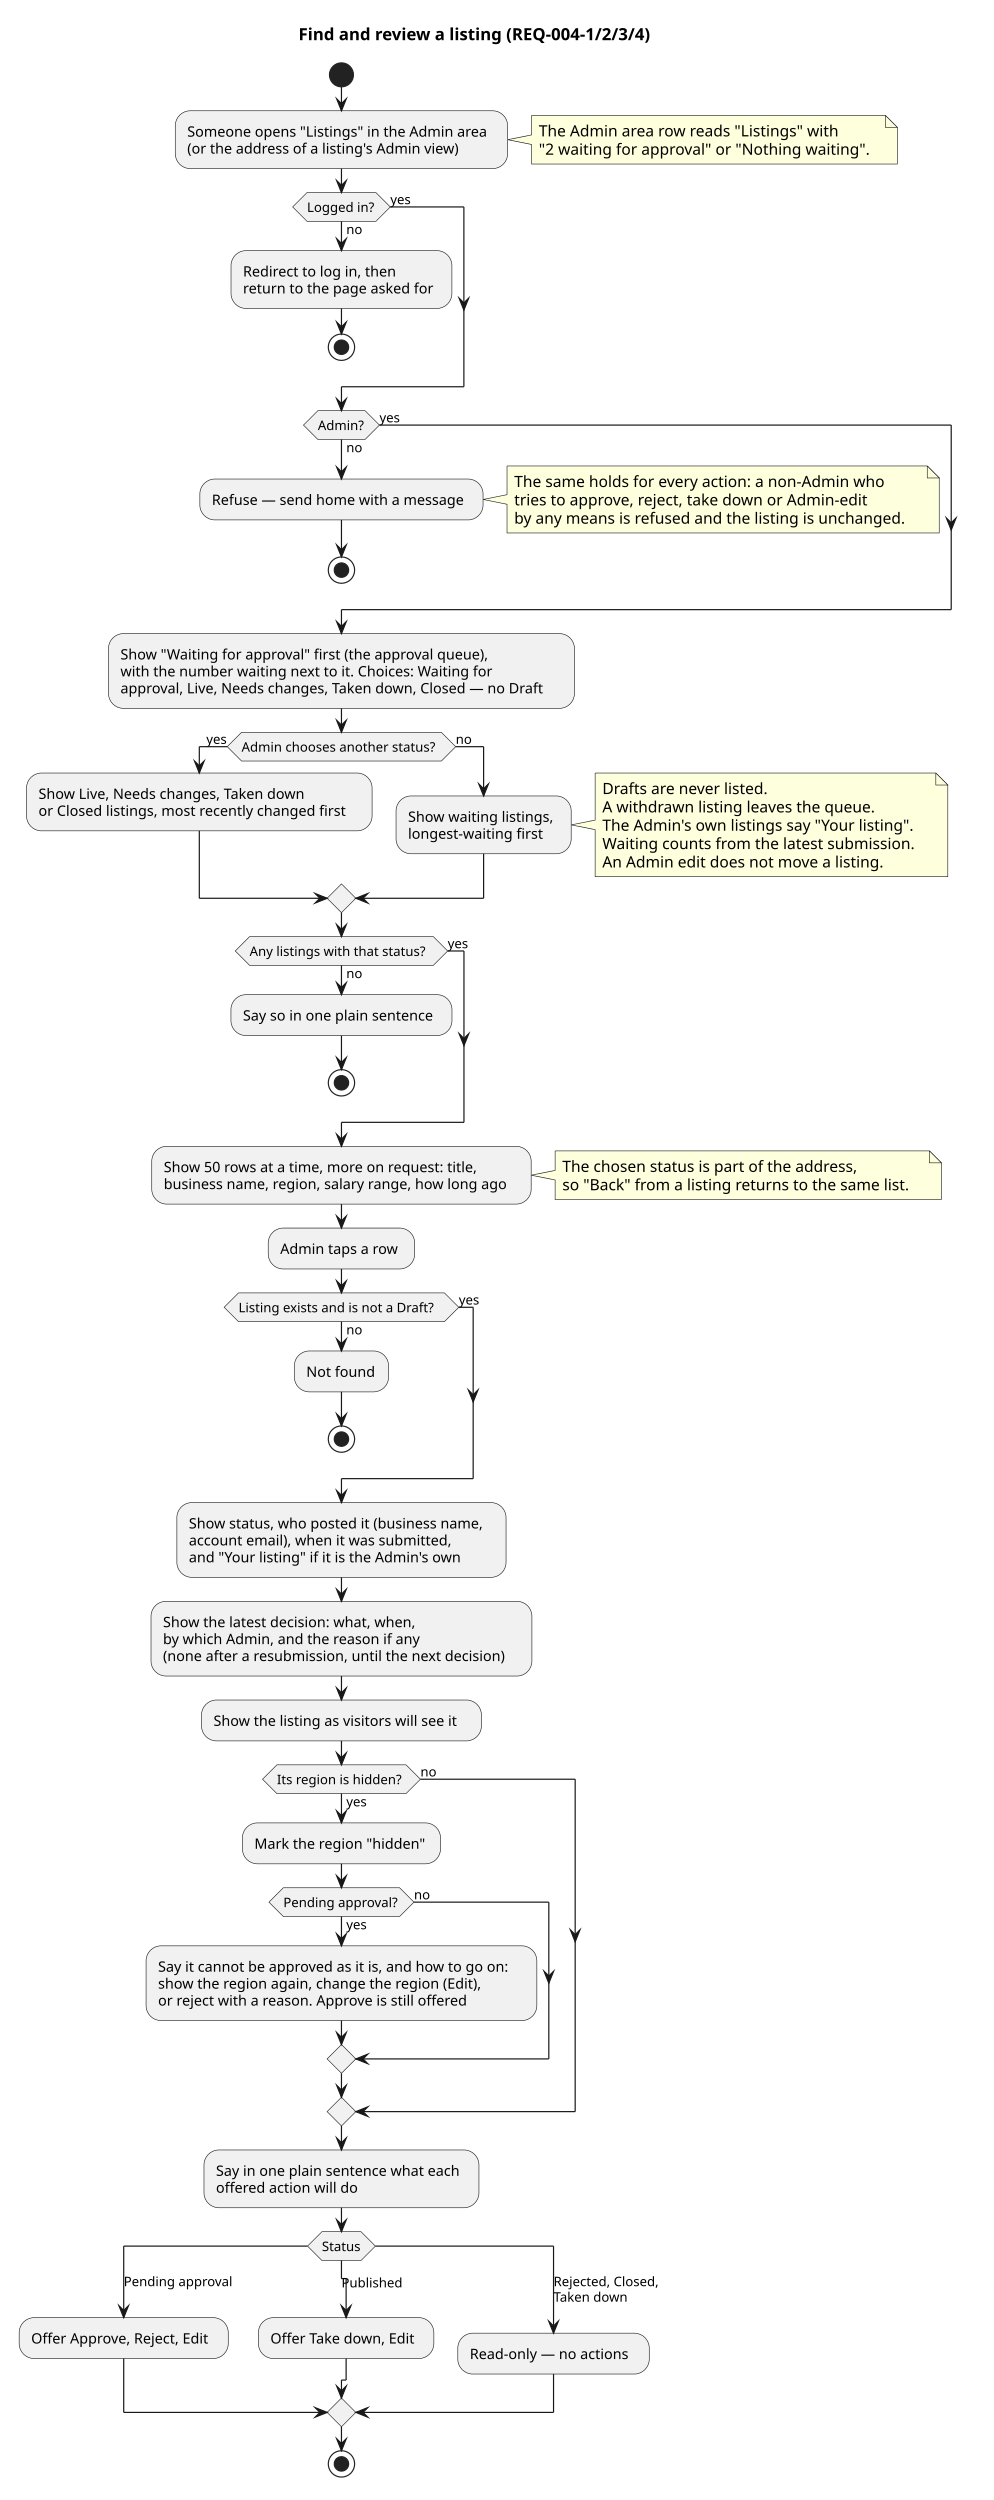
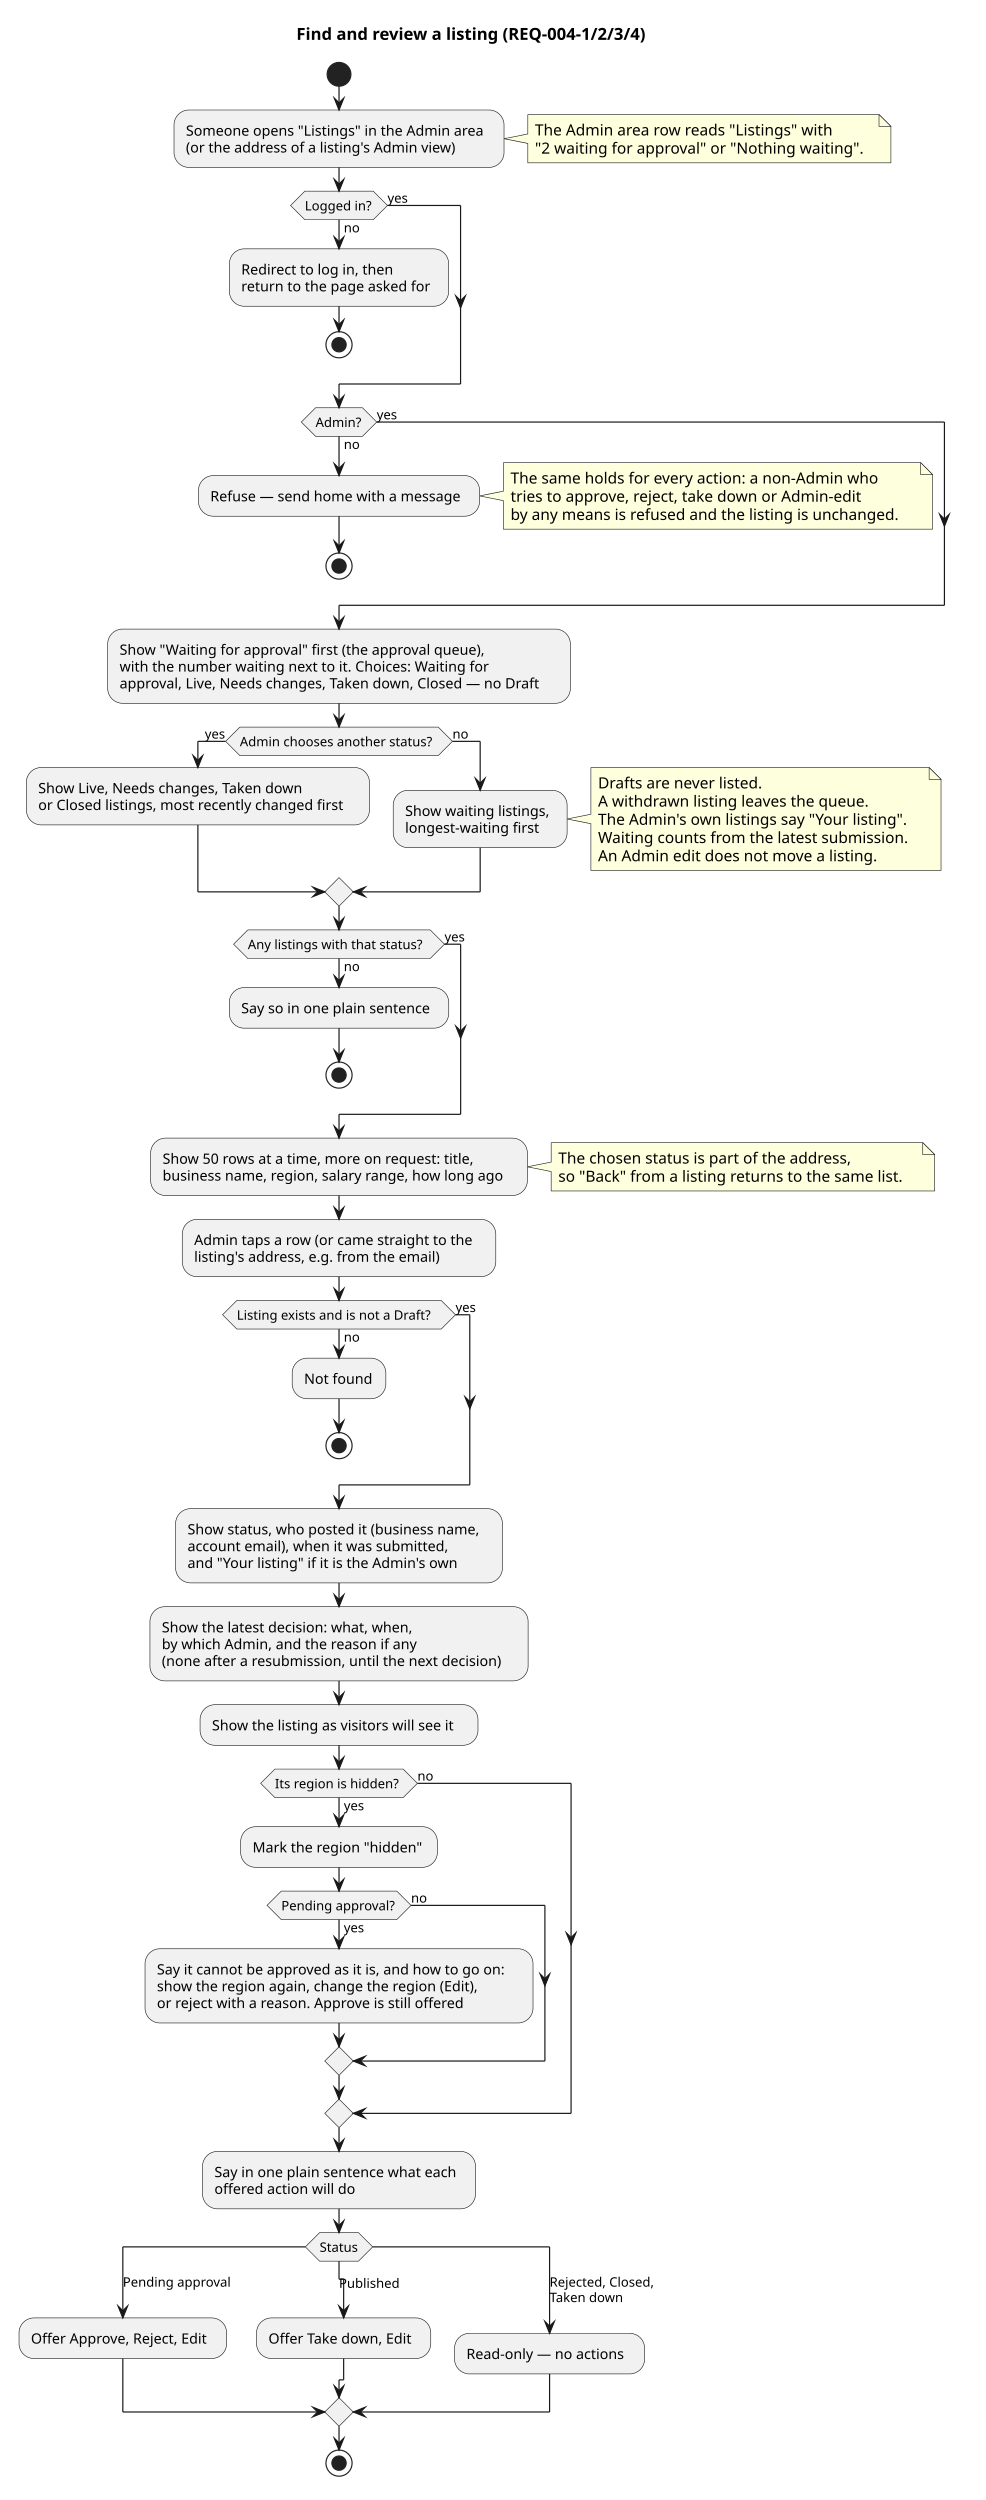
- <svg xmlns="http://www.w3.org/2000/svg" version="1.1" data-diagram-type="ACTIVITY" style="width:829px;height:2087px;background:#FFFFFF;" width="829px" height="2087px" viewBox="0 0 829 2087" zoomAndPan="magnify" preserveAspectRatio="none" contentStyleType="text/css">
+ <svg xmlns="http://www.w3.org/2000/svg" version="1.1" data-diagram-type="ACTIVITY" style="width:829px;height:2102px;background:#FFFFFF;" width="829px" height="2102px" viewBox="0 0 829 2102" zoomAndPan="magnify" preserveAspectRatio="none" contentStyleType="text/css">
  <defs />
  <g font-family="sans-serif" lengthAdjust="spacing">
    <g class="title" data-source-line="2">
      <text x="249.182" y="33.535" fill="#000" font-size="14" textLength="328.706" font-weight="700">Find and review a listing (REQ-004-1/2/3/4)</text>
    </g>
    <ellipse cx="285.05" cy="62.488" rx="10" ry="10" fill="#222" style="stroke:#222;stroke-width:1;" />
    <path d="M443.786,96.311 L443.786,112.621 L423.786,116.621 L443.786,120.621 L443.786,136.932 A0,0 0 0 0 443.786,136.932 L749.073,136.932 A0,0 0 0 0 749.073,136.932 L749.073,106.311 L739.073,96.311 L443.786,96.311 A0,0 0 0 0 443.786,96.311" style="stroke:#181818;stroke-width:0.5;" fill="#FEFFDD" />
    <path d="M739.073,96.311 L739.073,106.311 L749.073,106.311 L739.073,96.311" style="stroke:#181818;stroke-width:0.5;" fill="#FEFFDD" />
    <text x="449.786" y="113.879" fill="#000" font-size="13" textLength="259.27">The Admin area row reads "Listings" with</text>
    <text x="449.786" y="129.189" fill="#000" font-size="13" textLength="284.286">"2 waiting for approval" or "Nothing waiting".</text>
    <rect x="146.314" y="92.488" width="277.473" height="48.266" fill="#F1F1F1" style="stroke:#181818;stroke-width:0.5;" rx="12.5" ry="12.5" />
    <text x="156.314" y="114.09" fill="#000" font-size="12" textLength="257.473">Someone opens "Listings" in the Admin area</text>
    <text x="156.314" y="128.223" fill="#000" font-size="12" textLength="237.627">(or the address of a listing's Admin view)</text>
    <rect x="192.855" y="209.231" width="184.391" height="48.266" fill="#F1F1F1" style="stroke:#181818;stroke-width:0.5;" rx="12.5" ry="12.5" />
    <text x="202.855" y="230.833" fill="#000" font-size="12" textLength="133.676">Redirect to log in, then</text>
    <text x="202.855" y="244.966" fill="#000" font-size="12" textLength="164.391">return to the page asked for</text>
    <ellipse cx="285.05" cy="289.864" rx="11" ry="11" fill="none" style="stroke:#222;stroke-width:1;" />
    <ellipse cx="285.05" cy="289.864" rx="6" ry="6" fill="#222" style="stroke:#222;stroke-width:1;" />
    <polygon points="256.291,160.754,313.81,160.754,325.81,172.754,313.81,184.754,256.291,184.754,244.291,172.754,256.291,160.754" fill="#F1F1F1" style="stroke:#181818;stroke-width:0.5;stroke-linejoin:miter;stroke-miterlimit:10;" />
    <text x="289.05" y="195.389" fill="#000" font-size="11" textLength="13.583">no</text>
    <text x="256.291" y="176.911" fill="#000" font-size="11" textLength="57.519">Logged in?</text>
    <text x="325.81" y="170.434" fill="#000" font-size="11" textLength="17.483">yes</text>
    <path d="M423.261,388.999 L423.261,412.965 L403.261,416.965 L423.261,420.965 L423.261,444.931 A0,0 0 0 0 423.261,444.931 L784.07,444.931 A0,0 0 0 0 784.07,444.931 L784.07,398.999 L774.07,388.999 L423.261,388.999 A0,0 0 0 0 423.261,388.999" style="stroke:#181818;stroke-width:0.5;" fill="#FEFFDD" />
    <path d="M774.07,388.999 L774.07,398.999 L784.07,398.999 L774.07,388.999" style="stroke:#181818;stroke-width:0.5;" fill="#FEFFDD" />
    <text x="429.261" y="406.567" fill="#000" font-size="13" textLength="324.283">The same holds for every action: a non-Admin who</text>
    <text x="429.261" y="421.878" fill="#000" font-size="13" textLength="310.896">tries to approve, reject, take down or Admin-edit</text>
    <text x="429.261" y="437.188" fill="#000" font-size="13" textLength="339.809">by any means is refused and the listing is unchanged.</text>
    <rect x="166.839" y="399.898" width="236.422" height="34.133" fill="#F1F1F1" style="stroke:#181818;stroke-width:0.5;" rx="12.5" ry="12.5" />
    <text x="176.839" y="421.5" fill="#000" font-size="12" textLength="216.422">Refuse — send home with a message</text>
    <ellipse cx="285.05" cy="475.931" rx="11" ry="11" fill="none" style="stroke:#222;stroke-width:1;" />
    <ellipse cx="285.05" cy="475.931" rx="6" ry="6" fill="#222" style="stroke:#222;stroke-width:1;" />
    <polygon points="265.335,342.864,304.765,342.864,316.765,354.864,304.765,366.864,265.335,366.864,253.335,354.864,265.335,342.864" fill="#F1F1F1" style="stroke:#181818;stroke-width:0.5;stroke-linejoin:miter;stroke-miterlimit:10;" />
    <text x="289.05" y="377.499" fill="#000" font-size="11" textLength="13.583">no</text>
    <text x="265.335" y="359.021" fill="#000" font-size="11" textLength="39.429">Admin?</text>
    <text x="316.765" y="352.544" fill="#000" font-size="11" textLength="17.483">yes</text>
    <rect x="90.538" y="528.931" width="389.023" height="62.398" fill="#F1F1F1" style="stroke:#181818;stroke-width:0.5;" rx="12.5" ry="12.5" />
    <text x="100.538" y="550.532" fill="#000" font-size="12" textLength="316.09">Show "Waiting for approval" first (the approval queue),</text>
    <text x="100.538" y="564.665" fill="#000" font-size="12" textLength="323.789">with the number waiting next to it. Choices: Waiting for</text>
    <text x="100.538" y="578.798" fill="#000" font-size="12" textLength="369.023">approval, Live, Needs changes, Taken down, Closed — no Draft</text>
    <polygon points="201.669,611.329,368.431,611.329,380.431,623.329,368.431,635.329,201.669,635.329,189.669,623.329,201.669,611.329" fill="#F1F1F1" style="stroke:#181818;stroke-width:0.5;stroke-linejoin:miter;stroke-miterlimit:10;" />
    <text x="201.669" y="627.486" fill="#000" font-size="11" textLength="166.762">Admin chooses another status?</text>
    <text x="172.186" y="621.009" fill="#000" font-size="11" textLength="17.483">yes</text>
    <text x="380.431" y="621.009" fill="#000" font-size="11" textLength="13.583">no</text>
    <rect x="22.137" y="645.329" width="288.482" height="48.266" fill="#F1F1F1" style="stroke:#181818;stroke-width:0.5;" rx="12.5" ry="12.5" />
    <text x="32.137" y="666.931" fill="#000" font-size="12" textLength="230.707">Show Live, Needs changes, Taken down</text>
    <text x="32.137" y="681.063" fill="#000" font-size="12" textLength="268.482">or Closed listings, most recently changed first</text>
    <path d="M496.824,645.329 L496.824,684.605 L476.824,688.605 L496.824,692.605 L496.824,731.882 A0,0 0 0 0 496.824,731.882 L791.218,731.882 A0,0 0 0 0 791.218,731.882 L791.218,655.329 L781.218,645.329 L496.824,645.329 A0,0 0 0 0 496.824,645.329" style="stroke:#181818;stroke-width:0.5;" fill="#FEFFDD" />
    <path d="M781.218,645.329 L781.218,655.329 L791.218,655.329 L781.218,645.329" style="stroke:#181818;stroke-width:0.5;" fill="#FEFFDD" />
    <text x="502.824" y="662.897" fill="#000" font-size="13" textLength="143.73">Drafts are never listed.</text>
    <text x="502.824" y="678.208" fill="#000" font-size="13" textLength="235.809">A withdrawn listing leaves the queue.</text>
    <text x="502.824" y="693.519" fill="#000" font-size="13" textLength="273.394">The Admin's own listings say "Your listing".</text>
    <text x="502.824" y="708.829" fill="#000" font-size="13" textLength="270.563">Waiting counts from the latest submission.</text>
    <text x="502.824" y="724.14" fill="#000" font-size="13" textLength="246.264">An Admin edit does not move a listing.</text>
    <rect x="330.619" y="664.473" width="146.205" height="48.266" fill="#F1F1F1" style="stroke:#181818;stroke-width:0.5;" rx="12.5" ry="12.5" />
    <text x="340.619" y="686.074" fill="#000" font-size="12" textLength="126.205">Show waiting listings,</text>
    <text x="340.619" y="700.207" fill="#000" font-size="12" textLength="119.426">longest-waiting first</text>
    <polygon points="285.05,737.882,297.05,749.882,285.05,761.882,273.05,749.882,285.05,737.882" fill="#F1F1F1" style="stroke:#181818;stroke-width:0.5;stroke-linejoin:miter;stroke-miterlimit:10;" />
    <rect x="192.79" y="830.359" width="184.52" height="34.133" fill="#F1F1F1" style="stroke:#181818;stroke-width:0.5;" rx="12.5" ry="12.5" />
    <text x="202.79" y="851.961" fill="#000" font-size="12" textLength="164.52">Say so in one plain sentence</text>
    <ellipse cx="285.05" cy="903.926" rx="11" ry="11" fill="none" style="stroke:#222;stroke-width:1;" />
    <ellipse cx="285.05" cy="903.926" rx="6" ry="6" fill="#222" style="stroke:#222;stroke-width:1;" />
    <polygon points="208.375,781.882,361.725,781.882,373.725,793.882,361.725,805.882,208.375,805.882,196.375,793.882,208.375,781.882" fill="#F1F1F1" style="stroke:#181818;stroke-width:0.5;stroke-linejoin:miter;stroke-miterlimit:10;" />
    <text x="289.05" y="816.517" fill="#000" font-size="11" textLength="13.583">no</text>
    <text x="208.375" y="798.039" fill="#000" font-size="11" textLength="153.35">Any listings with that status?</text>
    <text x="373.725" y="791.562" fill="#000" font-size="11" textLength="17.483">yes</text>
    <path d="M463.418,960.748 L463.418,977.059 L443.418,981.059 L463.418,985.059 L463.418,1001.369 A0,0 0 0 0 463.418,1001.369 L785.843,1001.369 A0,0 0 0 0 785.843,1001.369 L785.843,970.748 L775.843,960.748 L463.418,960.748 A0,0 0 0 0 463.418,960.748" style="stroke:#181818;stroke-width:0.5;" fill="#FEFFDD" />
    <path d="M775.843,960.748 L775.843,970.748 L785.843,970.748 L775.843,960.748" style="stroke:#181818;stroke-width:0.5;" fill="#FEFFDD" />
    <text x="469.418" y="978.316" fill="#000" font-size="13" textLength="257.537">The chosen status is part of the address,</text>
    <text x="469.418" y="993.627" fill="#000" font-size="13" textLength="301.425">so "Back" from a listing returns to the same list.</text>
    <rect x="126.682" y="956.926" width="316.736" height="48.266" fill="#F1F1F1" style="stroke:#181818;stroke-width:0.5;" rx="12.5" ry="12.5" />
    <text x="136.682" y="978.527" fill="#000" font-size="12" textLength="273.973">Show 50 rows at a time, more on request: title,</text>
    <text x="136.682" y="992.66" fill="#000" font-size="12" textLength="296.736">business name, region, salary range, how long ago</text>
-     <rect x="223.909" y="1025.191" width="122.281" height="34.133" fill="#F1F1F1" style="stroke:#181818;stroke-width:0.5;" rx="12.5" ry="12.5" />
-     <text x="233.909" y="1046.793" fill="#000" font-size="12" textLength="102.281">Admin taps a row</text>
-     <rect x="245.674" y="1127.802" width="78.752" height="34.133" fill="#F1F1F1" style="stroke:#181818;stroke-width:0.5;" rx="12.5" ry="12.5" />
-     <text x="255.674" y="1149.403" fill="#000" font-size="12" textLength="58.752">Not found</text>
-     <ellipse cx="285.05" cy="1201.368" rx="11" ry="11" fill="none" style="stroke:#222;stroke-width:1;" />
-     <ellipse cx="285.05" cy="1201.368" rx="6" ry="6" fill="#222" style="stroke:#222;stroke-width:1;" />
-     <polygon points="199.102,1079.324,370.998,1079.324,382.998,1091.324,370.998,1103.324,199.102,1103.324,187.102,1091.324,199.102,1079.324" fill="#F1F1F1" style="stroke:#181818;stroke-width:0.5;stroke-linejoin:miter;stroke-miterlimit:10;" />
-     <text x="289.05" y="1113.959" fill="#000" font-size="11" textLength="13.583">no</text>
-     <text x="199.102" y="1095.481" fill="#000" font-size="11" textLength="171.896">Listing exists and is not a Draft?</text>
-     <text x="382.998" y="1089.004" fill="#000" font-size="11" textLength="17.483">yes</text>
-     <rect x="147.653" y="1254.368" width="274.795" height="62.398" fill="#F1F1F1" style="stroke:#181818;stroke-width:0.5;" rx="12.5" ry="12.5" />
-     <text x="157.653" y="1275.97" fill="#000" font-size="12" textLength="254.795">Show status, who posted it (business name,</text>
-     <text x="157.653" y="1290.103" fill="#000" font-size="12" textLength="227.385">account email), when it was submitted,</text>
-     <text x="157.653" y="1304.235" fill="#000" font-size="12" textLength="239.039">and "Your listing" if it is the Admin's own</text>
-     <rect x="126.067" y="1336.767" width="317.967" height="62.398" fill="#F1F1F1" style="stroke:#181818;stroke-width:0.5;" rx="12.5" ry="12.5" />
-     <text x="136.067" y="1358.368" fill="#000" font-size="12" textLength="218.291">Show the latest decision: what, when,</text>
-     <text x="136.067" y="1372.501" fill="#000" font-size="12" textLength="223.535">by which Admin, and the reason if any</text>
-     <text x="136.067" y="1386.634" fill="#000" font-size="12" textLength="297.967">(none after a resubmission, until the next decision)</text>
-     <rect x="168.219" y="1419.165" width="233.662" height="34.133" fill="#F1F1F1" style="stroke:#181818;stroke-width:0.5;" rx="12.5" ry="12.5" />
-     <text x="178.219" y="1440.767" fill="#000" font-size="12" textLength="213.662">Show the listing as visitors will see it</text>
-     <rect x="202.359" y="1521.775" width="165.383" height="34.133" fill="#F1F1F1" style="stroke:#181818;stroke-width:0.5;" rx="12.5" ry="12.5" />
-     <text x="212.359" y="1543.377" fill="#000" font-size="12" textLength="145.383">Mark the region "hidden"</text>
-     <rect x="121.945" y="1624.386" width="326.211" height="62.398" fill="#F1F1F1" style="stroke:#181818;stroke-width:0.5;" rx="12.5" ry="12.5" />
-     <text x="131.945" y="1645.987" fill="#000" font-size="12" textLength="306.211">Say it cannot be approved as it is, and how to go on:</text>
-     <text x="131.945" y="1660.12" fill="#000" font-size="12" textLength="279.633">show the region again, change the region (Edit),</text>
-     <text x="131.945" y="1674.253" fill="#000" font-size="12" textLength="270.645">or reject with a reason. Approve is still offered</text>
-     <polygon points="236.514,1575.908,333.586,1575.908,345.586,1587.908,333.586,1599.908,236.514,1599.908,224.514,1587.908,236.514,1575.908" fill="#F1F1F1" style="stroke:#181818;stroke-width:0.5;stroke-linejoin:miter;stroke-miterlimit:10;" />
-     <text x="289.05" y="1610.543" fill="#000" font-size="11" textLength="17.483">yes</text>
-     <text x="236.514" y="1592.065" fill="#000" font-size="11" textLength="97.072">Pending approval?</text>
-     <text x="345.586" y="1585.588" fill="#000" font-size="11" textLength="13.583">no</text>
-     <polygon points="285.05,1706.784,297.05,1718.784,285.05,1730.784,273.05,1718.784,285.05,1706.784" fill="#F1F1F1" style="stroke:#181818;stroke-width:0.5;stroke-linejoin:miter;stroke-miterlimit:10;" />
-     <polygon points="231.14,1473.298,338.96,1473.298,350.96,1485.298,338.96,1497.298,231.14,1497.298,219.14,1485.298,231.14,1473.298" fill="#F1F1F1" style="stroke:#181818;stroke-width:0.5;stroke-linejoin:miter;stroke-miterlimit:10;" />
-     <text x="289.05" y="1507.933" fill="#000" font-size="11" textLength="17.483">yes</text>
-     <text x="231.14" y="1489.455" fill="#000" font-size="11" textLength="107.819">Its region is hidden?</text>
-     <text x="350.96" y="1482.978" fill="#000" font-size="11" textLength="13.583">no</text>
-     <polygon points="285.05,1750.784,297.05,1762.784,285.05,1774.784,273.05,1762.784,285.05,1750.784" fill="#F1F1F1" style="stroke:#181818;stroke-width:0.5;stroke-linejoin:miter;stroke-miterlimit:10;" />
-     <rect x="170.279" y="1794.784" width="229.543" height="48.266" fill="#F1F1F1" style="stroke:#181818;stroke-width:0.5;" rx="12.5" ry="12.5" />
-     <text x="180.279" y="1816.386" fill="#000" font-size="12" textLength="209.543">Say in one plain sentence what each</text>
-     <text x="180.279" y="1830.519" fill="#000" font-size="12" textLength="123.545">offered action will do</text>
-     <polygon points="268.719,1863.05,301.381,1863.05,313.381,1875.05,301.381,1887.05,268.719,1887.05,256.719,1875.05,268.719,1863.05" fill="#F1F1F1" style="stroke:#181818;stroke-width:0.5;stroke-linejoin:miter;stroke-miterlimit:10;" />
-     <text x="268.719" y="1879.207" fill="#000" font-size="11" textLength="32.662">Status</text>
-     <rect x="16" y="1934.78" width="174.547" height="34.133" fill="#F1F1F1" style="stroke:#181818;stroke-width:0.5;" rx="12.5" ry="12.5" />
-     <text x="26" y="1956.382" fill="#000" font-size="12" textLength="154.547">Offer Approve, Reject, Edit</text>
-     <rect x="215.705" y="1934.78" width="146.475" height="34.133" fill="#F1F1F1" style="stroke:#181818;stroke-width:0.5;" rx="12.5" ry="12.5" />
-     <text x="225.705" y="1956.382" fill="#000" font-size="12" textLength="126.475">Offer Take down, Edit</text>
-     <rect x="382.179" y="1947.735" width="159.828" height="34.133" fill="#F1F1F1" style="stroke:#181818;stroke-width:0.5;" rx="12.5" ry="12.5" />
-     <text x="392.179" y="1969.337" fill="#000" font-size="12" textLength="139.828">Read-only — no actions</text>
-     <polygon points="285.05,2001.868,285.05,2001.868,297.05,2013.868,285.05,2025.868,285.05,2025.868,273.05,2013.868,285.05,2001.868" fill="#F1F1F1" style="stroke:#181818;stroke-width:0.5;stroke-linejoin:miter;stroke-miterlimit:10;" />
-     <ellipse cx="285.05" cy="2056.868" rx="11" ry="11" fill="none" style="stroke:#222;stroke-width:1;" />
-     <ellipse cx="285.05" cy="2056.868" rx="6" ry="6" fill="#222" style="stroke:#222;stroke-width:1;" />
+     <rect x="153.24" y="1025.191" width="263.621" height="48.266" fill="#F1F1F1" style="stroke:#181818;stroke-width:0.5;" rx="12.5" ry="12.5" />
+     <text x="163.24" y="1046.793" fill="#000" font-size="12" textLength="243.621">Admin taps a row (or came straight to the</text>
+     <text x="163.24" y="1060.926" fill="#000" font-size="12" textLength="216.785">listing's address, e.g. from the email)</text>
+     <rect x="245.674" y="1141.935" width="78.752" height="34.133" fill="#F1F1F1" style="stroke:#181818;stroke-width:0.5;" rx="12.5" ry="12.5" />
+     <text x="255.674" y="1163.536" fill="#000" font-size="12" textLength="58.752">Not found</text>
+     <ellipse cx="285.05" cy="1215.501" rx="11" ry="11" fill="none" style="stroke:#222;stroke-width:1;" />
+     <ellipse cx="285.05" cy="1215.501" rx="6" ry="6" fill="#222" style="stroke:#222;stroke-width:1;" />
+     <polygon points="199.102,1093.457,370.998,1093.457,382.998,1105.457,370.998,1117.457,199.102,1117.457,187.102,1105.457,199.102,1093.457" fill="#F1F1F1" style="stroke:#181818;stroke-width:0.5;stroke-linejoin:miter;stroke-miterlimit:10;" />
+     <text x="289.05" y="1128.092" fill="#000" font-size="11" textLength="13.583">no</text>
+     <text x="199.102" y="1109.614" fill="#000" font-size="11" textLength="171.896">Listing exists and is not a Draft?</text>
+     <text x="382.998" y="1103.137" fill="#000" font-size="11" textLength="17.483">yes</text>
+     <rect x="147.653" y="1268.501" width="274.795" height="62.398" fill="#F1F1F1" style="stroke:#181818;stroke-width:0.5;" rx="12.5" ry="12.5" />
+     <text x="157.653" y="1290.103" fill="#000" font-size="12" textLength="254.795">Show status, who posted it (business name,</text>
+     <text x="157.653" y="1304.235" fill="#000" font-size="12" textLength="227.385">account email), when it was submitted,</text>
+     <text x="157.653" y="1318.368" fill="#000" font-size="12" textLength="239.039">and "Your listing" if it is the Admin's own</text>
+     <rect x="126.067" y="1350.899" width="317.967" height="62.398" fill="#F1F1F1" style="stroke:#181818;stroke-width:0.5;" rx="12.5" ry="12.5" />
+     <text x="136.067" y="1372.501" fill="#000" font-size="12" textLength="218.291">Show the latest decision: what, when,</text>
+     <text x="136.067" y="1386.634" fill="#000" font-size="12" textLength="223.535">by which Admin, and the reason if any</text>
+     <text x="136.067" y="1400.767" fill="#000" font-size="12" textLength="297.967">(none after a resubmission, until the next decision)</text>
+     <rect x="168.219" y="1433.298" width="233.662" height="34.133" fill="#F1F1F1" style="stroke:#181818;stroke-width:0.5;" rx="12.5" ry="12.5" />
+     <text x="178.219" y="1454.899" fill="#000" font-size="12" textLength="213.662">Show the listing as visitors will see it</text>
+     <rect x="202.359" y="1535.908" width="165.383" height="34.133" fill="#F1F1F1" style="stroke:#181818;stroke-width:0.5;" rx="12.5" ry="12.5" />
+     <text x="212.359" y="1557.51" fill="#000" font-size="12" textLength="145.383">Mark the region "hidden"</text>
+     <rect x="121.945" y="1638.519" width="326.211" height="62.398" fill="#F1F1F1" style="stroke:#181818;stroke-width:0.5;" rx="12.5" ry="12.5" />
+     <text x="131.945" y="1660.12" fill="#000" font-size="12" textLength="306.211">Say it cannot be approved as it is, and how to go on:</text>
+     <text x="131.945" y="1674.253" fill="#000" font-size="12" textLength="279.633">show the region again, change the region (Edit),</text>
+     <text x="131.945" y="1688.386" fill="#000" font-size="12" textLength="270.645">or reject with a reason. Approve is still offered</text>
+     <polygon points="236.514,1590.041,333.586,1590.041,345.586,1602.041,333.586,1614.041,236.514,1614.041,224.514,1602.041,236.514,1590.041" fill="#F1F1F1" style="stroke:#181818;stroke-width:0.5;stroke-linejoin:miter;stroke-miterlimit:10;" />
+     <text x="289.05" y="1624.676" fill="#000" font-size="11" textLength="17.483">yes</text>
+     <text x="236.514" y="1606.198" fill="#000" font-size="11" textLength="97.072">Pending approval?</text>
+     <text x="345.586" y="1599.721" fill="#000" font-size="11" textLength="13.583">no</text>
+     <polygon points="285.05,1720.917,297.05,1732.917,285.05,1744.917,273.05,1732.917,285.05,1720.917" fill="#F1F1F1" style="stroke:#181818;stroke-width:0.5;stroke-linejoin:miter;stroke-miterlimit:10;" />
+     <polygon points="231.14,1487.431,338.96,1487.431,350.96,1499.431,338.96,1511.431,231.14,1511.431,219.14,1499.431,231.14,1487.431" fill="#F1F1F1" style="stroke:#181818;stroke-width:0.5;stroke-linejoin:miter;stroke-miterlimit:10;" />
+     <text x="289.05" y="1522.065" fill="#000" font-size="11" textLength="17.483">yes</text>
+     <text x="231.14" y="1503.588" fill="#000" font-size="11" textLength="107.819">Its region is hidden?</text>
+     <text x="350.96" y="1497.11" fill="#000" font-size="11" textLength="13.583">no</text>
+     <polygon points="285.05,1764.917,297.05,1776.917,285.05,1788.917,273.05,1776.917,285.05,1764.917" fill="#F1F1F1" style="stroke:#181818;stroke-width:0.5;stroke-linejoin:miter;stroke-miterlimit:10;" />
+     <rect x="170.279" y="1808.917" width="229.543" height="48.266" fill="#F1F1F1" style="stroke:#181818;stroke-width:0.5;" rx="12.5" ry="12.5" />
+     <text x="180.279" y="1830.519" fill="#000" font-size="12" textLength="209.543">Say in one plain sentence what each</text>
+     <text x="180.279" y="1844.651" fill="#000" font-size="12" textLength="123.545">offered action will do</text>
+     <polygon points="268.719,1877.183,301.381,1877.183,313.381,1889.183,301.381,1901.183,268.719,1901.183,256.719,1889.183,268.719,1877.183" fill="#F1F1F1" style="stroke:#181818;stroke-width:0.5;stroke-linejoin:miter;stroke-miterlimit:10;" />
+     <text x="268.719" y="1893.34" fill="#000" font-size="11" textLength="32.662">Status</text>
+     <rect x="16" y="1948.913" width="174.547" height="34.133" fill="#F1F1F1" style="stroke:#181818;stroke-width:0.5;" rx="12.5" ry="12.5" />
+     <text x="26" y="1970.515" fill="#000" font-size="12" textLength="154.547">Offer Approve, Reject, Edit</text>
+     <rect x="215.705" y="1948.913" width="146.475" height="34.133" fill="#F1F1F1" style="stroke:#181818;stroke-width:0.5;" rx="12.5" ry="12.5" />
+     <text x="225.705" y="1970.515" fill="#000" font-size="12" textLength="126.475">Offer Take down, Edit</text>
+     <rect x="382.179" y="1961.868" width="159.828" height="34.133" fill="#F1F1F1" style="stroke:#181818;stroke-width:0.5;" rx="12.5" ry="12.5" />
+     <text x="392.179" y="1983.47" fill="#000" font-size="12" textLength="139.828">Read-only — no actions</text>
+     <polygon points="285.05,2016.001,285.05,2016.001,297.05,2028.001,285.05,2040.001,285.05,2040.001,273.05,2028.001,285.05,2016.001" fill="#F1F1F1" style="stroke:#181818;stroke-width:0.5;stroke-linejoin:miter;stroke-miterlimit:10;" />
+     <ellipse cx="285.05" cy="2071.001" rx="11" ry="11" fill="none" style="stroke:#222;stroke-width:1;" />
+     <ellipse cx="285.05" cy="2071.001" rx="6" ry="6" fill="#222" style="stroke:#222;stroke-width:1;" />
    <line x1="285.05" y1="72.488" x2="285.05" y2="92.488" style="stroke:#181818;stroke-width:1;" />
    <polygon points="281.05,82.488,285.05,92.488,289.05,82.488,285.05,86.488" fill="#181818" style="stroke:#181818;stroke-width:1;stroke-linejoin:miter;stroke-miterlimit:10;" />
    <line x1="285.05" y1="257.497" x2="285.05" y2="278.864" style="stroke:#181818;stroke-width:1;" />
    <polygon points="281.05,268.864,285.05,278.864,289.05,268.864,285.05,272.864" fill="#181818" style="stroke:#181818;stroke-width:1;stroke-linejoin:miter;stroke-miterlimit:10;" />
    <line x1="285.05" y1="184.754" x2="285.05" y2="209.231" style="stroke:#181818;stroke-width:1;" />
    <polygon points="281.05,199.231,285.05,209.231,289.05,199.231,285.05,203.231" fill="#181818" style="stroke:#181818;stroke-width:1;stroke-linejoin:miter;stroke-miterlimit:10;" />
    <line x1="325.81" y1="172.754" x2="387.245" y2="172.754" style="stroke:#181818;stroke-width:1;" />
    <polygon points="383.245,248.864,387.245,258.864,391.245,248.864,387.245,252.864" fill="#181818" style="stroke:#181818;stroke-width:1;stroke-linejoin:miter;stroke-miterlimit:10;" />
    <line x1="387.245" y1="172.754" x2="387.245" y2="322.864" style="stroke:#181818;stroke-width:1;" />
    <line x1="387.245" y1="322.864" x2="285.05" y2="322.864" style="stroke:#181818;stroke-width:1;" />
    <line x1="285.05" y1="322.864" x2="285.05" y2="342.864" style="stroke:#181818;stroke-width:1;" />
    <polygon points="281.05,332.864,285.05,342.864,289.05,332.864,285.05,336.864" fill="#181818" style="stroke:#181818;stroke-width:1;stroke-linejoin:miter;stroke-miterlimit:10;" />
    <line x1="285.05" y1="140.754" x2="285.05" y2="160.754" style="stroke:#181818;stroke-width:1;" />
    <polygon points="281.05,150.754,285.05,160.754,289.05,150.754,285.05,154.754" fill="#181818" style="stroke:#181818;stroke-width:1;stroke-linejoin:miter;stroke-miterlimit:10;" />
    <line x1="285.05" y1="434.031" x2="285.05" y2="464.931" style="stroke:#181818;stroke-width:1;" />
    <polygon points="281.05,454.931,285.05,464.931,289.05,454.931,285.05,458.931" fill="#181818" style="stroke:#181818;stroke-width:1;stroke-linejoin:miter;stroke-miterlimit:10;" />
    <line x1="285.05" y1="366.864" x2="285.05" y2="399.898" style="stroke:#181818;stroke-width:1;" />
    <polygon points="281.05,389.898,285.05,399.898,289.05,389.898,285.05,393.898" fill="#181818" style="stroke:#181818;stroke-width:1;stroke-linejoin:miter;stroke-miterlimit:10;" />
    <line x1="316.765" y1="354.864" x2="794.07" y2="354.864" style="stroke:#181818;stroke-width:1;" />
    <polygon points="790.07,432.465,794.07,442.465,798.07,432.465,794.07,436.465" fill="#181818" style="stroke:#181818;stroke-width:1;stroke-linejoin:miter;stroke-miterlimit:10;" />
    <line x1="794.07" y1="354.864" x2="794.07" y2="508.931" style="stroke:#181818;stroke-width:1;" />
    <line x1="794.07" y1="508.931" x2="285.05" y2="508.931" style="stroke:#181818;stroke-width:1;" />
    <line x1="285.05" y1="508.931" x2="285.05" y2="528.931" style="stroke:#181818;stroke-width:1;" />
    <polygon points="281.05,518.931,285.05,528.931,289.05,518.931,285.05,522.931" fill="#181818" style="stroke:#181818;stroke-width:1;stroke-linejoin:miter;stroke-miterlimit:10;" />
    <line x1="189.669" y1="623.329" x2="166.378" y2="623.329" style="stroke:#181818;stroke-width:1;" />
    <line x1="166.378" y1="623.329" x2="166.378" y2="645.329" style="stroke:#181818;stroke-width:1;" />
    <polygon points="162.378,635.329,166.378,645.329,170.378,635.329,166.378,639.329" fill="#181818" style="stroke:#181818;stroke-width:1;stroke-linejoin:miter;stroke-miterlimit:10;" />
    <line x1="380.431" y1="623.329" x2="403.722" y2="623.329" style="stroke:#181818;stroke-width:1;" />
    <line x1="403.722" y1="623.329" x2="403.722" y2="664.473" style="stroke:#181818;stroke-width:1;" />
    <polygon points="399.722,654.473,403.722,664.473,407.722,654.473,403.722,658.473" fill="#181818" style="stroke:#181818;stroke-width:1;stroke-linejoin:miter;stroke-miterlimit:10;" />
    <line x1="166.378" y1="693.595" x2="166.378" y2="749.882" style="stroke:#181818;stroke-width:1;" />
    <line x1="166.378" y1="749.882" x2="273.05" y2="749.882" style="stroke:#181818;stroke-width:1;" />
    <polygon points="263.05,745.882,273.05,749.882,263.05,753.882,267.05,749.882" fill="#181818" style="stroke:#181818;stroke-width:1;stroke-linejoin:miter;stroke-miterlimit:10;" />
    <line x1="403.722" y1="712.738" x2="403.722" y2="749.882" style="stroke:#181818;stroke-width:1;" />
    <line x1="403.722" y1="749.882" x2="297.05" y2="749.882" style="stroke:#181818;stroke-width:1;" />
    <polygon points="307.05,745.882,297.05,749.882,307.05,753.882,303.05,749.882" fill="#181818" style="stroke:#181818;stroke-width:1;stroke-linejoin:miter;stroke-miterlimit:10;" />
    <line x1="285.05" y1="591.329" x2="285.05" y2="611.329" style="stroke:#181818;stroke-width:1;" />
    <polygon points="281.05,601.329,285.05,611.329,289.05,601.329,285.05,605.329" fill="#181818" style="stroke:#181818;stroke-width:1;stroke-linejoin:miter;stroke-miterlimit:10;" />
    <line x1="285.05" y1="864.492" x2="285.05" y2="892.926" style="stroke:#181818;stroke-width:1;" />
    <polygon points="281.05,882.926,285.05,892.926,289.05,882.926,285.05,886.926" fill="#181818" style="stroke:#181818;stroke-width:1;stroke-linejoin:miter;stroke-miterlimit:10;" />
    <line x1="285.05" y1="805.882" x2="285.05" y2="830.359" style="stroke:#181818;stroke-width:1;" />
    <polygon points="281.05,820.359,285.05,830.359,289.05,820.359,285.05,824.359" fill="#181818" style="stroke:#181818;stroke-width:1;stroke-linejoin:miter;stroke-miterlimit:10;" />
    <line x1="373.725" y1="793.882" x2="387.31" y2="793.882" style="stroke:#181818;stroke-width:1;" />
    <polygon points="383.31,862.926,387.31,872.926,391.31,862.926,387.31,866.926" fill="#181818" style="stroke:#181818;stroke-width:1;stroke-linejoin:miter;stroke-miterlimit:10;" />
    <line x1="387.31" y1="793.882" x2="387.31" y2="936.926" style="stroke:#181818;stroke-width:1;" />
    <line x1="387.31" y1="936.926" x2="285.05" y2="936.926" style="stroke:#181818;stroke-width:1;" />
    <line x1="285.05" y1="936.926" x2="285.05" y2="956.926" style="stroke:#181818;stroke-width:1;" />
    <polygon points="281.05,946.926,285.05,956.926,289.05,946.926,285.05,950.926" fill="#181818" style="stroke:#181818;stroke-width:1;stroke-linejoin:miter;stroke-miterlimit:10;" />
    <line x1="285.05" y1="761.882" x2="285.05" y2="781.882" style="stroke:#181818;stroke-width:1;" />
    <polygon points="281.05,771.882,285.05,781.882,289.05,771.882,285.05,775.882" fill="#181818" style="stroke:#181818;stroke-width:1;stroke-linejoin:miter;stroke-miterlimit:10;" />
    <line x1="285.05" y1="1005.191" x2="285.05" y2="1025.191" style="stroke:#181818;stroke-width:1;" />
    <polygon points="281.05,1015.191,285.05,1025.191,289.05,1015.191,285.05,1019.191" fill="#181818" style="stroke:#181818;stroke-width:1;stroke-linejoin:miter;stroke-miterlimit:10;" />
-     <line x1="285.05" y1="1161.935" x2="285.05" y2="1190.368" style="stroke:#181818;stroke-width:1;" />
-     <polygon points="281.05,1180.368,285.05,1190.368,289.05,1180.368,285.05,1184.368" fill="#181818" style="stroke:#181818;stroke-width:1;stroke-linejoin:miter;stroke-miterlimit:10;" />
-     <line x1="285.05" y1="1103.324" x2="285.05" y2="1127.802" style="stroke:#181818;stroke-width:1;" />
-     <polygon points="281.05,1117.802,285.05,1127.802,289.05,1117.802,285.05,1121.802" fill="#181818" style="stroke:#181818;stroke-width:1;stroke-linejoin:miter;stroke-miterlimit:10;" />
-     <line x1="382.998" y1="1091.324" x2="394.998" y2="1091.324" style="stroke:#181818;stroke-width:1;" />
-     <polygon points="390.998,1160.368,394.998,1170.368,398.998,1160.368,394.998,1164.368" fill="#181818" style="stroke:#181818;stroke-width:1;stroke-linejoin:miter;stroke-miterlimit:10;" />
-     <line x1="394.998" y1="1091.324" x2="394.998" y2="1234.368" style="stroke:#181818;stroke-width:1;" />
-     <line x1="394.998" y1="1234.368" x2="285.05" y2="1234.368" style="stroke:#181818;stroke-width:1;" />
-     <line x1="285.05" y1="1234.368" x2="285.05" y2="1254.368" style="stroke:#181818;stroke-width:1;" />
-     <polygon points="281.05,1244.368,285.05,1254.368,289.05,1244.368,285.05,1248.368" fill="#181818" style="stroke:#181818;stroke-width:1;stroke-linejoin:miter;stroke-miterlimit:10;" />
-     <line x1="285.05" y1="1059.324" x2="285.05" y2="1079.324" style="stroke:#181818;stroke-width:1;" />
-     <polygon points="281.05,1069.324,285.05,1079.324,289.05,1069.324,285.05,1073.324" fill="#181818" style="stroke:#181818;stroke-width:1;stroke-linejoin:miter;stroke-miterlimit:10;" />
-     <line x1="285.05" y1="1316.767" x2="285.05" y2="1336.767" style="stroke:#181818;stroke-width:1;" />
-     <polygon points="281.05,1326.767,285.05,1336.767,289.05,1326.767,285.05,1330.767" fill="#181818" style="stroke:#181818;stroke-width:1;stroke-linejoin:miter;stroke-miterlimit:10;" />
-     <line x1="285.05" y1="1399.165" x2="285.05" y2="1419.165" style="stroke:#181818;stroke-width:1;" />
-     <polygon points="281.05,1409.165,285.05,1419.165,289.05,1409.165,285.05,1413.165" fill="#181818" style="stroke:#181818;stroke-width:1;stroke-linejoin:miter;stroke-miterlimit:10;" />
-     <line x1="285.05" y1="1599.908" x2="285.05" y2="1624.386" style="stroke:#181818;stroke-width:1;" />
-     <polygon points="281.05,1614.386,285.05,1624.386,289.05,1614.386,285.05,1618.386" fill="#181818" style="stroke:#181818;stroke-width:1;stroke-linejoin:miter;stroke-miterlimit:10;" />
-     <line x1="345.586" y1="1587.908" x2="458.156" y2="1587.908" style="stroke:#181818;stroke-width:1;" />
-     <polygon points="454.156,1645.585,458.156,1655.585,462.156,1645.585,458.156,1649.585" fill="#181818" style="stroke:#181818;stroke-width:1;stroke-linejoin:miter;stroke-miterlimit:10;" />
-     <line x1="458.156" y1="1587.908" x2="458.156" y2="1718.784" style="stroke:#181818;stroke-width:1;" />
-     <line x1="458.156" y1="1718.784" x2="297.05" y2="1718.784" style="stroke:#181818;stroke-width:1;" />
-     <polygon points="307.05,1714.784,297.05,1718.784,307.05,1722.784,303.05,1718.784" fill="#181818" style="stroke:#181818;stroke-width:1;stroke-linejoin:miter;stroke-miterlimit:10;" />
-     <line x1="285.05" y1="1686.784" x2="285.05" y2="1706.784" style="stroke:#181818;stroke-width:1;" />
-     <polygon points="281.05,1696.784,285.05,1706.784,289.05,1696.784,285.05,1700.784" fill="#181818" style="stroke:#181818;stroke-width:1;stroke-linejoin:miter;stroke-miterlimit:10;" />
-     <line x1="285.05" y1="1555.908" x2="285.05" y2="1575.908" style="stroke:#181818;stroke-width:1;" />
-     <polygon points="281.05,1565.908,285.05,1575.908,289.05,1565.908,285.05,1569.908" fill="#181818" style="stroke:#181818;stroke-width:1;stroke-linejoin:miter;stroke-miterlimit:10;" />
-     <line x1="285.05" y1="1497.298" x2="285.05" y2="1521.775" style="stroke:#181818;stroke-width:1;" />
-     <polygon points="281.05,1511.775,285.05,1521.775,289.05,1511.775,285.05,1515.775" fill="#181818" style="stroke:#181818;stroke-width:1;stroke-linejoin:miter;stroke-miterlimit:10;" />
-     <line x1="350.96" y1="1485.298" x2="480.156" y2="1485.298" style="stroke:#181818;stroke-width:1;" />
-     <polygon points="476.156,1611.019,480.156,1621.019,484.156,1611.019,480.156,1615.019" fill="#181818" style="stroke:#181818;stroke-width:1;stroke-linejoin:miter;stroke-miterlimit:10;" />
-     <line x1="480.156" y1="1485.298" x2="480.156" y2="1762.784" style="stroke:#181818;stroke-width:1;" />
-     <line x1="480.156" y1="1762.784" x2="297.05" y2="1762.784" style="stroke:#181818;stroke-width:1;" />
-     <polygon points="307.05,1758.784,297.05,1762.784,307.05,1766.784,303.05,1762.784" fill="#181818" style="stroke:#181818;stroke-width:1;stroke-linejoin:miter;stroke-miterlimit:10;" />
-     <line x1="285.05" y1="1730.784" x2="285.05" y2="1750.784" style="stroke:#181818;stroke-width:1;" />
-     <polygon points="281.05,1740.784,285.05,1750.784,289.05,1740.784,285.05,1744.784" fill="#181818" style="stroke:#181818;stroke-width:1;stroke-linejoin:miter;stroke-miterlimit:10;" />
-     <line x1="285.05" y1="1453.298" x2="285.05" y2="1473.298" style="stroke:#181818;stroke-width:1;" />
-     <polygon points="281.05,1463.298,285.05,1473.298,289.05,1463.298,285.05,1467.298" fill="#181818" style="stroke:#181818;stroke-width:1;stroke-linejoin:miter;stroke-miterlimit:10;" />
-     <line x1="285.05" y1="1774.784" x2="285.05" y2="1794.784" style="stroke:#181818;stroke-width:1;" />
-     <polygon points="281.05,1784.784,285.05,1794.784,289.05,1784.784,285.05,1788.784" fill="#181818" style="stroke:#181818;stroke-width:1;stroke-linejoin:miter;stroke-miterlimit:10;" />
-     <line x1="256.719" y1="1875.05" x2="103.273" y2="1875.05" style="stroke:#181818;stroke-width:1;" />
-     <line x1="103.273" y1="1875.05" x2="103.273" y2="1934.78" style="stroke:#181818;stroke-width:1;" />
-     <polygon points="99.273,1924.78,103.273,1934.78,107.273,1924.78,103.273,1928.78" fill="#181818" style="stroke:#181818;stroke-width:1;stroke-linejoin:miter;stroke-miterlimit:10;" />
-     <text x="103.273" y="1908.505" fill="#000" font-size="11" textLength="92.431">Pending approval</text>
-     <line x1="313.381" y1="1875.05" x2="462.093" y2="1875.05" style="stroke:#181818;stroke-width:1;" />
-     <line x1="462.093" y1="1875.05" x2="462.093" y2="1947.735" style="stroke:#181818;stroke-width:1;" />
-     <polygon points="458.093,1937.735,462.093,1947.735,466.093,1937.735,462.093,1941.735" fill="#181818" style="stroke:#181818;stroke-width:1;stroke-linejoin:miter;stroke-miterlimit:10;" />
-     <text x="462.093" y="1908.505" fill="#000" font-size="11" textLength="92.007">Rejected, Closed,</text>
-     <text x="462.093" y="1921.46" fill="#000" font-size="11" textLength="64.877">Taken down</text>
-     <line x1="285.05" y1="1887.05" x2="285.05" y2="1902.203" style="stroke:#181818;stroke-width:1;" />
-     <line x1="285.05" y1="1902.203" x2="288.942" y2="1902.203" style="stroke:#181818;stroke-width:1;" />
-     <line x1="288.942" y1="1902.203" x2="288.942" y2="1934.78" style="stroke:#181818;stroke-width:1;" />
-     <polygon points="284.942,1924.78,288.942,1934.78,292.942,1924.78,288.942,1928.78" fill="#181818" style="stroke:#181818;stroke-width:1;stroke-linejoin:miter;stroke-miterlimit:10;" />
-     <text x="285.05" y="1909.505" fill="#000" font-size="11" textLength="51.675">Published</text>
-     <line x1="103.273" y1="1968.913" x2="103.273" y2="2013.868" style="stroke:#181818;stroke-width:1;" />
-     <line x1="103.273" y1="2013.868" x2="273.05" y2="2013.868" style="stroke:#181818;stroke-width:1;" />
-     <polygon points="263.05,2009.868,273.05,2013.868,263.05,2017.868,267.05,2013.868" fill="#181818" style="stroke:#181818;stroke-width:1;stroke-linejoin:miter;stroke-miterlimit:10;" />
-     <line x1="462.093" y1="1981.868" x2="462.093" y2="2013.868" style="stroke:#181818;stroke-width:1;" />
-     <line x1="462.093" y1="2013.868" x2="297.05" y2="2013.868" style="stroke:#181818;stroke-width:1;" />
-     <polygon points="307.05,2009.868,297.05,2013.868,307.05,2017.868,303.05,2013.868" fill="#181818" style="stroke:#181818;stroke-width:1;stroke-linejoin:miter;stroke-miterlimit:10;" />
-     <line x1="288.942" y1="1968.913" x2="288.942" y2="1986.868" style="stroke:#181818;stroke-width:1;" />
-     <line x1="288.942" y1="1986.868" x2="285.05" y2="1986.868" style="stroke:#181818;stroke-width:1;" />
-     <line x1="285.05" y1="1986.868" x2="285.05" y2="2001.868" style="stroke:#181818;stroke-width:1;" />
-     <polygon points="281.05,1991.868,285.05,2001.868,289.05,1991.868,285.05,1995.868" fill="#181818" style="stroke:#181818;stroke-width:1;stroke-linejoin:miter;stroke-miterlimit:10;" />
-     <line x1="285.05" y1="1843.05" x2="285.05" y2="1863.05" style="stroke:#181818;stroke-width:1;" />
-     <polygon points="281.05,1853.05,285.05,1863.05,289.05,1853.05,285.05,1857.05" fill="#181818" style="stroke:#181818;stroke-width:1;stroke-linejoin:miter;stroke-miterlimit:10;" />
-     <line x1="285.05" y1="2025.868" x2="285.05" y2="2045.868" style="stroke:#181818;stroke-width:1;" />
-     <polygon points="281.05,2035.868,285.05,2045.868,289.05,2035.868,285.05,2039.868" fill="#181818" style="stroke:#181818;stroke-width:1;stroke-linejoin:miter;stroke-miterlimit:10;" />
+     <line x1="285.05" y1="1176.067" x2="285.05" y2="1204.501" style="stroke:#181818;stroke-width:1;" />
+     <polygon points="281.05,1194.501,285.05,1204.501,289.05,1194.501,285.05,1198.501" fill="#181818" style="stroke:#181818;stroke-width:1;stroke-linejoin:miter;stroke-miterlimit:10;" />
+     <line x1="285.05" y1="1117.457" x2="285.05" y2="1141.935" style="stroke:#181818;stroke-width:1;" />
+     <polygon points="281.05,1131.935,285.05,1141.935,289.05,1131.935,285.05,1135.935" fill="#181818" style="stroke:#181818;stroke-width:1;stroke-linejoin:miter;stroke-miterlimit:10;" />
+     <line x1="382.998" y1="1105.457" x2="394.998" y2="1105.457" style="stroke:#181818;stroke-width:1;" />
+     <polygon points="390.998,1174.501,394.998,1184.501,398.998,1174.501,394.998,1178.501" fill="#181818" style="stroke:#181818;stroke-width:1;stroke-linejoin:miter;stroke-miterlimit:10;" />
+     <line x1="394.998" y1="1105.457" x2="394.998" y2="1248.501" style="stroke:#181818;stroke-width:1;" />
+     <line x1="394.998" y1="1248.501" x2="285.05" y2="1248.501" style="stroke:#181818;stroke-width:1;" />
+     <line x1="285.05" y1="1248.501" x2="285.05" y2="1268.501" style="stroke:#181818;stroke-width:1;" />
+     <polygon points="281.05,1258.501,285.05,1268.501,289.05,1258.501,285.05,1262.501" fill="#181818" style="stroke:#181818;stroke-width:1;stroke-linejoin:miter;stroke-miterlimit:10;" />
+     <line x1="285.05" y1="1073.457" x2="285.05" y2="1093.457" style="stroke:#181818;stroke-width:1;" />
+     <polygon points="281.05,1083.457,285.05,1093.457,289.05,1083.457,285.05,1087.457" fill="#181818" style="stroke:#181818;stroke-width:1;stroke-linejoin:miter;stroke-miterlimit:10;" />
+     <line x1="285.05" y1="1330.899" x2="285.05" y2="1350.899" style="stroke:#181818;stroke-width:1;" />
+     <polygon points="281.05,1340.899,285.05,1350.899,289.05,1340.899,285.05,1344.899" fill="#181818" style="stroke:#181818;stroke-width:1;stroke-linejoin:miter;stroke-miterlimit:10;" />
+     <line x1="285.05" y1="1413.298" x2="285.05" y2="1433.298" style="stroke:#181818;stroke-width:1;" />
+     <polygon points="281.05,1423.298,285.05,1433.298,289.05,1423.298,285.05,1427.298" fill="#181818" style="stroke:#181818;stroke-width:1;stroke-linejoin:miter;stroke-miterlimit:10;" />
+     <line x1="285.05" y1="1614.041" x2="285.05" y2="1638.519" style="stroke:#181818;stroke-width:1;" />
+     <polygon points="281.05,1628.519,285.05,1638.519,289.05,1628.519,285.05,1632.519" fill="#181818" style="stroke:#181818;stroke-width:1;stroke-linejoin:miter;stroke-miterlimit:10;" />
+     <line x1="345.586" y1="1602.041" x2="458.156" y2="1602.041" style="stroke:#181818;stroke-width:1;" />
+     <polygon points="454.156,1659.718,458.156,1669.718,462.156,1659.718,458.156,1663.718" fill="#181818" style="stroke:#181818;stroke-width:1;stroke-linejoin:miter;stroke-miterlimit:10;" />
+     <line x1="458.156" y1="1602.041" x2="458.156" y2="1732.917" style="stroke:#181818;stroke-width:1;" />
+     <line x1="458.156" y1="1732.917" x2="297.05" y2="1732.917" style="stroke:#181818;stroke-width:1;" />
+     <polygon points="307.05,1728.917,297.05,1732.917,307.05,1736.917,303.05,1732.917" fill="#181818" style="stroke:#181818;stroke-width:1;stroke-linejoin:miter;stroke-miterlimit:10;" />
+     <line x1="285.05" y1="1700.917" x2="285.05" y2="1720.917" style="stroke:#181818;stroke-width:1;" />
+     <polygon points="281.05,1710.917,285.05,1720.917,289.05,1710.917,285.05,1714.917" fill="#181818" style="stroke:#181818;stroke-width:1;stroke-linejoin:miter;stroke-miterlimit:10;" />
+     <line x1="285.05" y1="1570.041" x2="285.05" y2="1590.041" style="stroke:#181818;stroke-width:1;" />
+     <polygon points="281.05,1580.041,285.05,1590.041,289.05,1580.041,285.05,1584.041" fill="#181818" style="stroke:#181818;stroke-width:1;stroke-linejoin:miter;stroke-miterlimit:10;" />
+     <line x1="285.05" y1="1511.431" x2="285.05" y2="1535.908" style="stroke:#181818;stroke-width:1;" />
+     <polygon points="281.05,1525.908,285.05,1535.908,289.05,1525.908,285.05,1529.908" fill="#181818" style="stroke:#181818;stroke-width:1;stroke-linejoin:miter;stroke-miterlimit:10;" />
+     <line x1="350.96" y1="1499.431" x2="480.156" y2="1499.431" style="stroke:#181818;stroke-width:1;" />
+     <polygon points="476.156,1625.151,480.156,1635.151,484.156,1625.151,480.156,1629.151" fill="#181818" style="stroke:#181818;stroke-width:1;stroke-linejoin:miter;stroke-miterlimit:10;" />
+     <line x1="480.156" y1="1499.431" x2="480.156" y2="1776.917" style="stroke:#181818;stroke-width:1;" />
+     <line x1="480.156" y1="1776.917" x2="297.05" y2="1776.917" style="stroke:#181818;stroke-width:1;" />
+     <polygon points="307.05,1772.917,297.05,1776.917,307.05,1780.917,303.05,1776.917" fill="#181818" style="stroke:#181818;stroke-width:1;stroke-linejoin:miter;stroke-miterlimit:10;" />
+     <line x1="285.05" y1="1744.917" x2="285.05" y2="1764.917" style="stroke:#181818;stroke-width:1;" />
+     <polygon points="281.05,1754.917,285.05,1764.917,289.05,1754.917,285.05,1758.917" fill="#181818" style="stroke:#181818;stroke-width:1;stroke-linejoin:miter;stroke-miterlimit:10;" />
+     <line x1="285.05" y1="1467.431" x2="285.05" y2="1487.431" style="stroke:#181818;stroke-width:1;" />
+     <polygon points="281.05,1477.431,285.05,1487.431,289.05,1477.431,285.05,1481.431" fill="#181818" style="stroke:#181818;stroke-width:1;stroke-linejoin:miter;stroke-miterlimit:10;" />
+     <line x1="285.05" y1="1788.917" x2="285.05" y2="1808.917" style="stroke:#181818;stroke-width:1;" />
+     <polygon points="281.05,1798.917,285.05,1808.917,289.05,1798.917,285.05,1802.917" fill="#181818" style="stroke:#181818;stroke-width:1;stroke-linejoin:miter;stroke-miterlimit:10;" />
+     <line x1="256.719" y1="1889.183" x2="103.273" y2="1889.183" style="stroke:#181818;stroke-width:1;" />
+     <line x1="103.273" y1="1889.183" x2="103.273" y2="1948.913" style="stroke:#181818;stroke-width:1;" />
+     <polygon points="99.273,1938.913,103.273,1948.913,107.273,1938.913,103.273,1942.913" fill="#181818" style="stroke:#181818;stroke-width:1;stroke-linejoin:miter;stroke-miterlimit:10;" />
+     <text x="103.273" y="1922.638" fill="#000" font-size="11" textLength="92.431">Pending approval</text>
+     <line x1="313.381" y1="1889.183" x2="462.093" y2="1889.183" style="stroke:#181818;stroke-width:1;" />
+     <line x1="462.093" y1="1889.183" x2="462.093" y2="1961.868" style="stroke:#181818;stroke-width:1;" />
+     <polygon points="458.093,1951.868,462.093,1961.868,466.093,1951.868,462.093,1955.868" fill="#181818" style="stroke:#181818;stroke-width:1;stroke-linejoin:miter;stroke-miterlimit:10;" />
+     <text x="462.093" y="1922.638" fill="#000" font-size="11" textLength="92.007">Rejected, Closed,</text>
+     <text x="462.093" y="1935.593" fill="#000" font-size="11" textLength="64.877">Taken down</text>
+     <line x1="285.05" y1="1901.183" x2="285.05" y2="1916.336" style="stroke:#181818;stroke-width:1;" />
+     <line x1="285.05" y1="1916.336" x2="288.942" y2="1916.336" style="stroke:#181818;stroke-width:1;" />
+     <line x1="288.942" y1="1916.336" x2="288.942" y2="1948.913" style="stroke:#181818;stroke-width:1;" />
+     <polygon points="284.942,1938.913,288.942,1948.913,292.942,1938.913,288.942,1942.913" fill="#181818" style="stroke:#181818;stroke-width:1;stroke-linejoin:miter;stroke-miterlimit:10;" />
+     <text x="285.05" y="1923.638" fill="#000" font-size="11" textLength="51.675">Published</text>
+     <line x1="103.273" y1="1983.046" x2="103.273" y2="2028.001" style="stroke:#181818;stroke-width:1;" />
+     <line x1="103.273" y1="2028.001" x2="273.05" y2="2028.001" style="stroke:#181818;stroke-width:1;" />
+     <polygon points="263.05,2024.001,273.05,2028.001,263.05,2032.001,267.05,2028.001" fill="#181818" style="stroke:#181818;stroke-width:1;stroke-linejoin:miter;stroke-miterlimit:10;" />
+     <line x1="462.093" y1="1996.001" x2="462.093" y2="2028.001" style="stroke:#181818;stroke-width:1;" />
+     <line x1="462.093" y1="2028.001" x2="297.05" y2="2028.001" style="stroke:#181818;stroke-width:1;" />
+     <polygon points="307.05,2024.001,297.05,2028.001,307.05,2032.001,303.05,2028.001" fill="#181818" style="stroke:#181818;stroke-width:1;stroke-linejoin:miter;stroke-miterlimit:10;" />
+     <line x1="288.942" y1="1983.046" x2="288.942" y2="2001.001" style="stroke:#181818;stroke-width:1;" />
+     <line x1="288.942" y1="2001.001" x2="285.05" y2="2001.001" style="stroke:#181818;stroke-width:1;" />
+     <line x1="285.05" y1="2001.001" x2="285.05" y2="2016.001" style="stroke:#181818;stroke-width:1;" />
+     <polygon points="281.05,2006.001,285.05,2016.001,289.05,2006.001,285.05,2010.001" fill="#181818" style="stroke:#181818;stroke-width:1;stroke-linejoin:miter;stroke-miterlimit:10;" />
+     <line x1="285.05" y1="1857.183" x2="285.05" y2="1877.183" style="stroke:#181818;stroke-width:1;" />
+     <polygon points="281.05,1867.183,285.05,1877.183,289.05,1867.183,285.05,1871.183" fill="#181818" style="stroke:#181818;stroke-width:1;stroke-linejoin:miter;stroke-miterlimit:10;" />
+     <line x1="285.05" y1="2040.001" x2="285.05" y2="2060.001" style="stroke:#181818;stroke-width:1;" />
+     <polygon points="281.05,2050.001,285.05,2060.001,289.05,2050.001,285.05,2054.001" fill="#181818" style="stroke:#181818;stroke-width:1;stroke-linejoin:miter;stroke-miterlimit:10;" />
  </g>
</svg>
